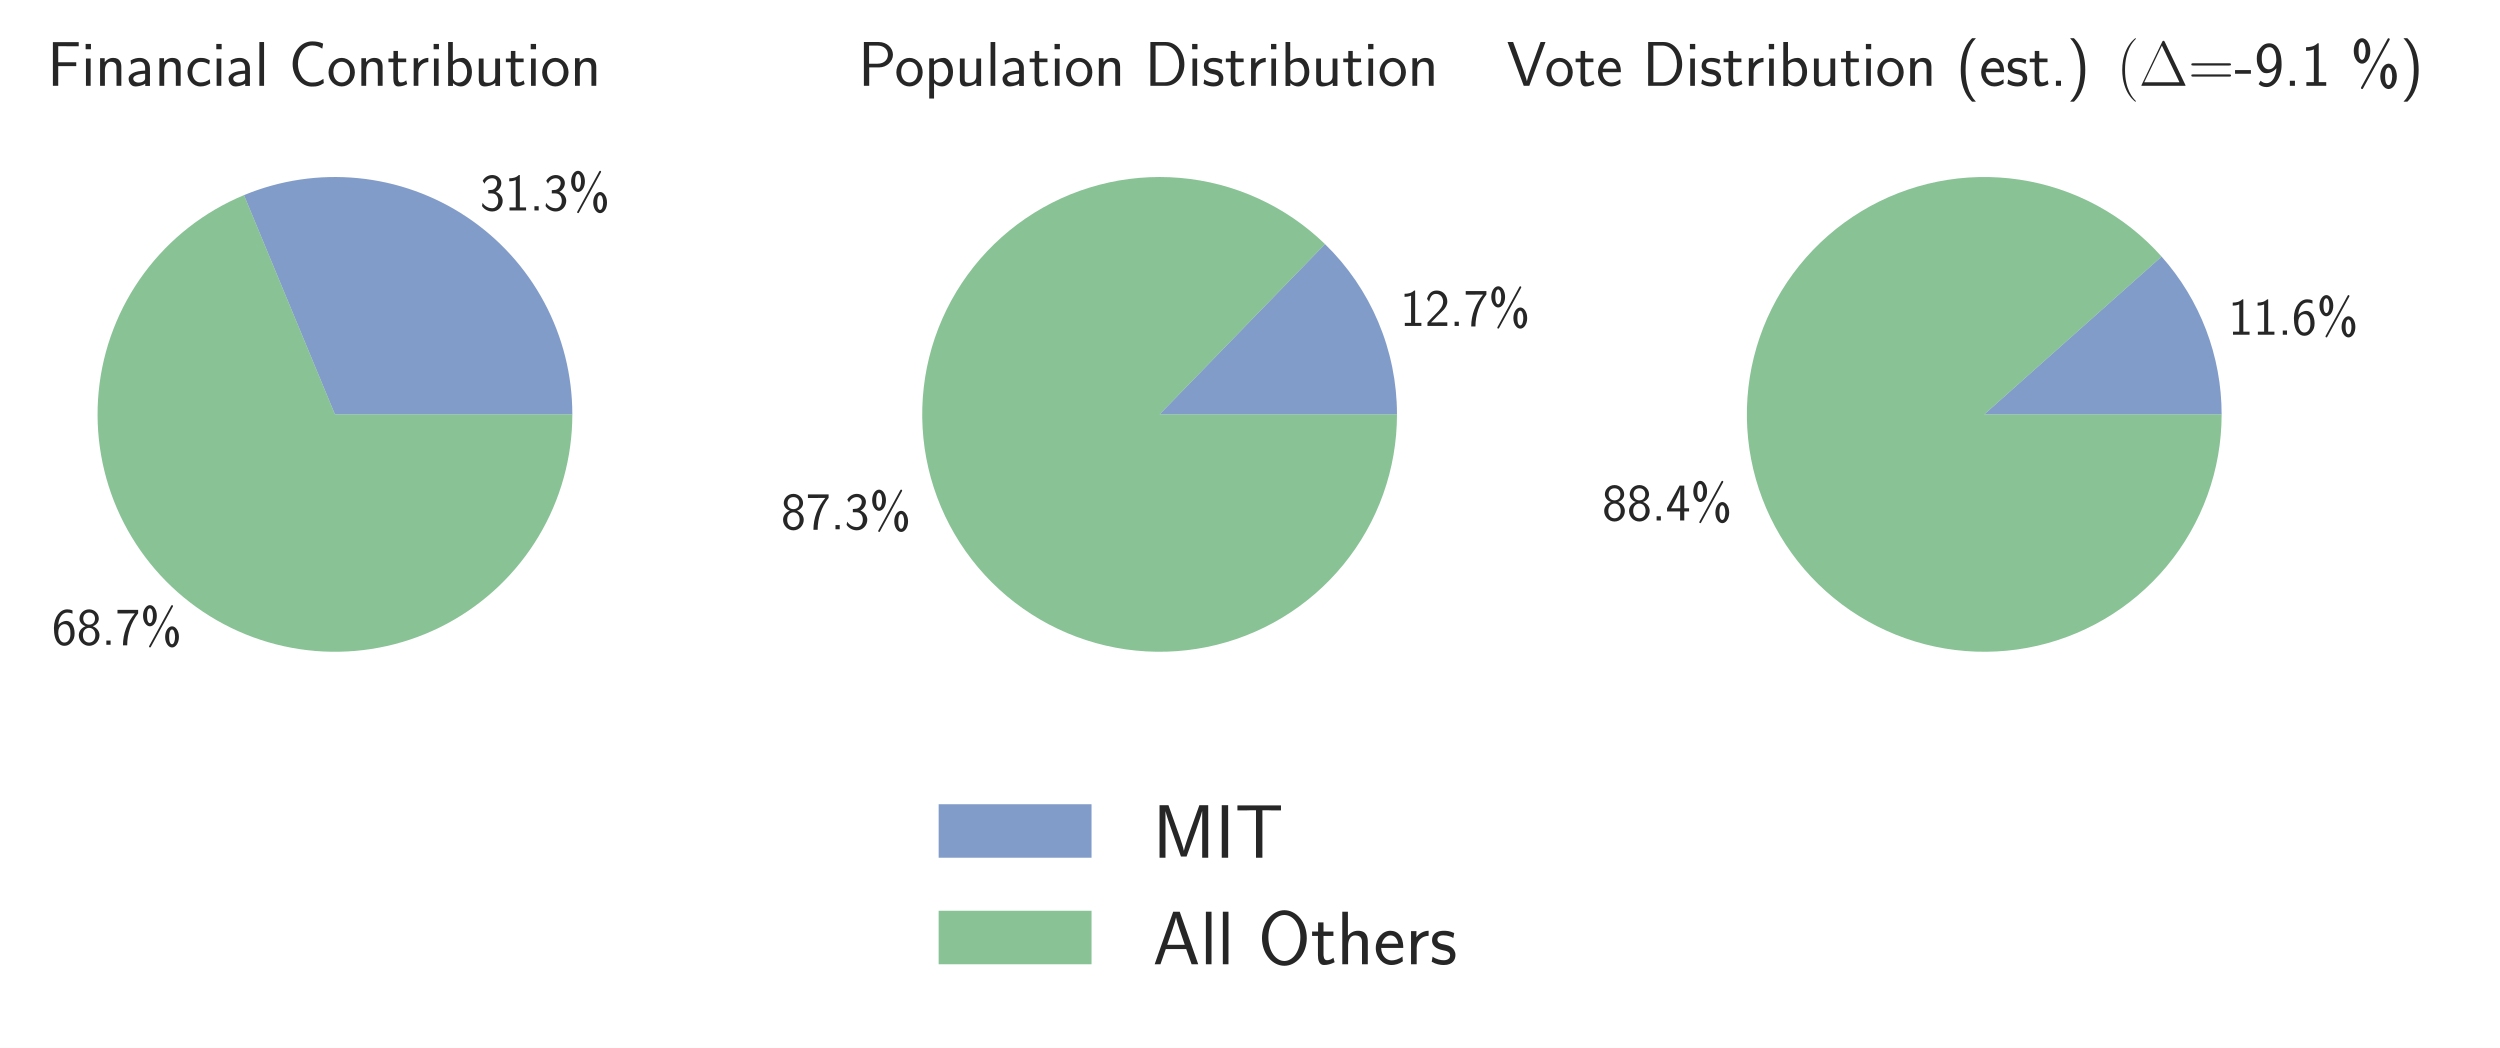
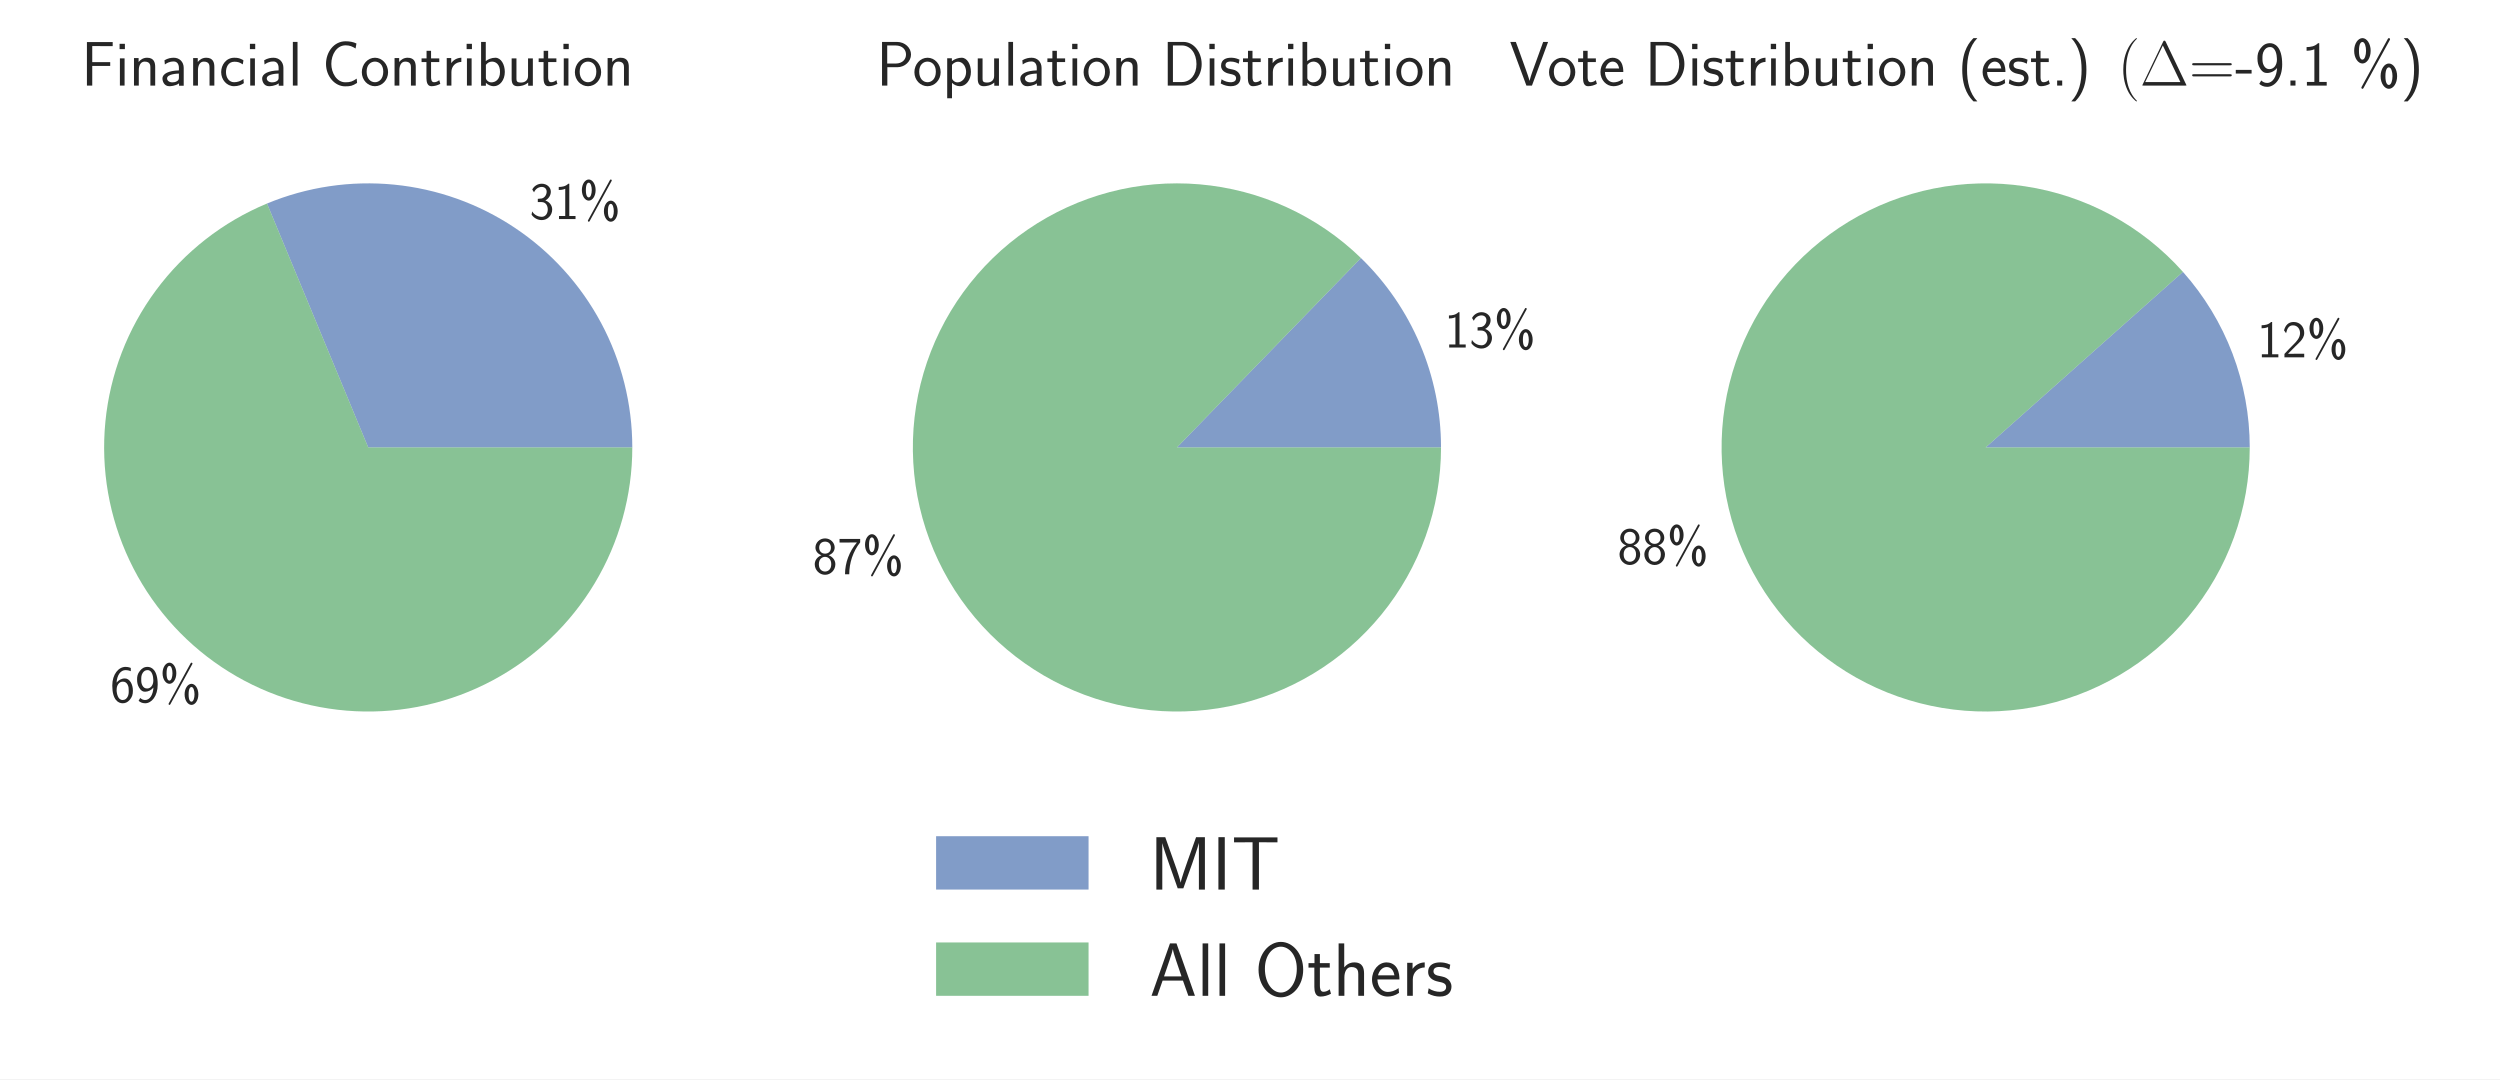
- <svg xmlns="http://www.w3.org/2000/svg" xmlns:xlink="http://www.w3.org/1999/xlink" height="197.406pt" version="1.1" viewBox="0 0 470.971 197.406" width="470.971pt">
+ <svg xmlns="http://www.w3.org/2000/svg" xmlns:xlink="http://www.w3.org/1999/xlink" height="203.863pt" version="1.1" viewBox="0 0 472.262 203.863" width="472.262pt">
  <defs>
    <style type="text/css">*{stroke-linecap:butt;stroke-linejoin:round;}</style>
  </defs>
  <g id="figure_1">
    <g id="patch_1">
-       <path d="M 0 197.406  L 470.971 197.406  L 470.971 0  L 0 0  z " style="fill:#ffffff;" />
+       <path d="M 0 203.863  L 472.262 203.863  L 472.262 0  L 0 0  z " style="fill:#ffffff;" />
    </g>
    <g id="axes_1">
      <g id="matplotlib.axis_1" />
      <g id="matplotlib.axis_2" />
      <g id="patch_2">
-         <path d="M 107.821 78.067  C 107.821 70.71 106.006 63.466 102.537 56.979  C 99.068 50.492 94.051 44.96 87.933 40.875  C 81.815 36.79 74.783 34.277 67.462 33.56  C 60.14 32.842 52.754 33.942 45.959 36.762  L 63.1 78.067  L 107.821 78.067  z " style="fill:#4c72b0;opacity:0.7;" />
+         <path d="M 119.444 84.524  C 119.444 76.318 117.419 68.237 113.55 61.001  C 109.68 53.764 104.084 47.593 97.259 43.036  C 90.435 38.479 82.59 35.676 74.423 34.876  C 66.256 34.075 58.016 35.303 50.436 38.448  L 69.558 84.524  L 119.444 84.524  z " style="fill:#4c72b0;opacity:0.7;" />
      </g>
      <g id="patch_3">
-         <path d="M 45.959 36.762  C 38.481 39.865 31.984 44.942 27.165 51.448  C 22.346 57.954 19.383 65.648 18.593 73.706  C 17.804 81.764 19.217 89.886 22.682 97.204  C 26.146 104.522 31.534 110.763 38.268 115.259  C 45.001 119.755 52.831 122.339 60.917 122.734  C 69.004 123.129 77.048 121.321 84.188 117.503  C 91.328 113.685 97.299 107.999 101.46 101.055  C 105.622 94.11 107.821 86.163 107.821 78.067  L 63.1 78.067  L 45.959 36.762  z " style="fill:#55a868;opacity:0.7;" />
+         <path d="M 50.436 38.448  C 42.095 41.91 34.847 47.573 29.471 54.83  C 24.096 62.088 20.79 70.671 19.909 79.659  C 19.029 88.648 20.605 97.709 24.47 105.872  C 28.335 114.035 34.345 120.997 41.856 126.012  C 49.367 131.027 58.102 133.91 67.122 134.351  C 76.143 134.792 85.117 132.775 93.081 128.516  C 101.046 124.257 107.706 117.914 112.349 110.167  C 116.991 102.42 119.444 93.556 119.444 84.524  L 69.558 84.524  L 50.436 38.448  z " style="fill:#55a868;opacity:0.7;" />
      </g>
      <g id="text_1">
-         <g style="fill:#262626;" transform="translate(90.41669 39.64641)scale(0.1 -0.1)">
+         <g style="fill:#262626;" transform="translate(100.0294 41.37789)scale(0.1 -0.1)">
          <defs>
            <path d="M 1005 2060  L 1440 2060  C 2042 2060 2214 1532 2214 1164  C 2214 662 1933 268 1472 268  C 1114 268 608 449 320 926  C 275 700 275 687 250 533  C 550 89 1037 -128 1485 -128  C 2214 -128 2752 481 2752 1158  C 2752 1667 2400 2092 1920 2252  C 2304 2463 2586 2860 2586 3321  C 2586 3859 2093 4288 1491 4288  C 941 4288 512 3948 333 3583  C 378 3519 493 3334 550 3238  C 691 3615 1056 3897 1485 3897  C 1843 3897 2080 3660 2080 3321  C 2080 2969 1856 2585 1478 2496  C 1453 2496 1056 2457 1005 2451  L 1005 2060  z " id="CMSS17-33" transform="scale(0.015625)" />
            <path d="M 1818 4288  L 1696 4288  C 1350 3949 947 3902 538 3891  L 538 3520  C 723 3526 1024 3539 1325 3673  L 1325 371  L 570 371  L 570 0  L 2573 0  L 2573 371  L 1818 371  L 1818 4288  z " id="CMSS17-31" transform="scale(0.015625)" />
-             <path d="M 1088 512  L 576 512  L 576 0  L 1088 0  L 1088 512  z " id="CMSS17-2e" transform="scale(0.015625)" />
            <path d="M 3923 4582  C 3962 4646 3962 4678 3962 4684  C 3962 4755 3904 4800 3853 4800  C 3782 4800 3750 4748 3718 4684  L 1101 -109  C 1088 -135 1062 -173 1062 -212  C 1062 -282 1120 -327 1178 -327  C 1235 -327 1248 -301 1299 -212  L 3923 4582  z M 4678 953  C 4678 1690 4282 2233 3846 2233  C 3418 2233 3008 1703 3008 953  C 3008 203 3418 -327 3846 -327  C 4288 -327 4678 216 4678 953  z M 3846 64  C 3712 64 3494 184 3494 953  C 3494 1716 3712 1843 3846 1843  C 4083 1843 4211 1379 4211 953  C 4211 527 4083 64 3846 64  z M 2003 3516  C 2003 4256 1606 4800 1171 4800  C 742 4800 333 4269 333 3516  C 333 2764 742 2233 1171 2233  C 1613 2233 2003 2777 2003 3516  z M 1171 2624  C 1037 2624 819 2745 819 3516  C 819 4282 1037 4409 1171 4409  C 1408 4409 1536 3944 1536 3516  C 1536 3089 1408 2624 1171 2624  z " id="CMSS17-25" transform="scale(0.015625)" />
          </defs>
          <use transform="scale(0.996264)" xlink:href="#CMSS17-33" />
          <use transform="translate(46.84362 0)scale(0.996264)" xlink:href="#CMSS17-31" />
-           <use transform="translate(93.68725 0)scale(0.996264)" xlink:href="#CMSS17-2e" />
-           <use transform="translate(119.7115 0)scale(0.996264)" xlink:href="#CMSS17-33" />
-           <use transform="translate(166.5551 0)scale(0.996264)" xlink:href="#CMSS17-25" />
+           <use transform="translate(93.68725 0)scale(0.996264)" xlink:href="#CMSS17-25" />
        </g>
      </g>
      <g id="text_2">
-         <g style="fill:#262626;" transform="translate(9.770607 121.4686)scale(0.1 -0.1)">
+         <g style="fill:#262626;" transform="translate(20.82123 132.6517)scale(0.1 -0.1)">
          <defs>
            <path d="M 2496 4159  C 2227 4268 2035 4288 1856 4288  C 1024 4288 250 3408 250 2023  C 250 268 986 -128 1510 -128  C 1798 -128 2086 -39 2362 281  C 2643 619 2752 900 2752 1392  C 2752 2183 2362 2886 1779 2886  C 1357 2886 992 2662 768 2381  C 832 3290 1254 3897 1862 3897  C 2029 3897 2246 3871 2496 3760  L 2496 4159  z M 774 1372  C 774 1423 774 1455 781 1551  C 781 2049 1069 2496 1536 2496  C 1837 2496 1990 2336 2106 2138  C 2240 1889 2246 1653 2246 1392  C 2246 1143 2246 894 2099 638  C 1978 441 1818 268 1510 268  C 902 268 800 1117 774 1372  z " id="CMSS17-36" transform="scale(0.015625)" />
-             <path d="M 1933 2246  C 2419 2406 2669 2793 2669 3174  C 2669 3774 2157 4288 1504 4288  C 826 4288 333 3755 333 3174  C 333 2799 576 2412 1069 2246  C 442 2003 250 1516 250 1152  C 250 448 819 -128 1498 -128  C 2202 -128 2752 460 2752 1152  C 2752 1574 2502 2022 1933 2246  z M 1504 2438  C 1075 2438 787 2728 787 3167  C 787 3613 1075 3897 1504 3897  C 1901 3897 2214 3639 2214 3167  C 2214 2703 1907 2438 1504 2438  z M 1504 268  C 1139 268 749 518 749 1158  C 749 1817 1184 2048 1498 2048  C 1843 2048 2253 1804 2253 1158  C 2253 492 1830 268 1504 268  z " id="CMSS17-38" transform="scale(0.015625)" />
-             <path d="M 1389 3788  C 1466 3788 1542 3795 1619 3795  L 2355 3795  C 1440 2715 915 1350 915 -64  L 1427 -64  C 1427 1305 1875 2695 2752 3807  L 2752 4224  L 250 4224  L 250 3788  L 1389 3788  z " id="CMSS17-37" transform="scale(0.015625)" />
+             <path d="M 435 172  C 614 19 845 -128 1235 -128  C 2010 -128 2752 738 2752 2136  C 2752 3987 1952 4288 1523 4288  C 1094 4288 819 4095 582 3789  C 301 3438 250 3125 250 2761  C 250 2327 326 2059 506 1753  C 749 1356 973 1273 1222 1273  C 1600 1273 1978 1459 2234 1778  C 2189 908 1798 268 1235 268  C 1005 268 819 340 634 516  L 435 172  z M 2214 2774  C 2221 2729 2221 2646 2221 2621  C 2221 2085 1914 1664 1466 1664  C 1171 1664 1018 1817 902 2015  C 762 2263 755 2506 755 2761  C 755 3010 755 3284 934 3559  C 1069 3757 1235 3897 1523 3897  C 2112 3897 2208 3036 2214 2774  z " id="CMSS17-39" transform="scale(0.015625)" />
          </defs>
          <use transform="scale(0.996264)" xlink:href="#CMSS17-36" />
-           <use transform="translate(46.84362 0)scale(0.996264)" xlink:href="#CMSS17-38" />
-           <use transform="translate(93.68725 0)scale(0.996264)" xlink:href="#CMSS17-2e" />
-           <use transform="translate(119.7115 0)scale(0.996264)" xlink:href="#CMSS17-37" />
-           <use transform="translate(166.5551 0)scale(0.996264)" xlink:href="#CMSS17-25" />
+           <use transform="translate(46.84362 0)scale(0.996264)" xlink:href="#CMSS17-39" />
+           <use transform="translate(93.68725 0)scale(0.996264)" xlink:href="#CMSS17-25" />
        </g>
      </g>
      <g id="text_3">
-         <g style="fill:#262626;" transform="translate(8.912011 16.16638)scale(0.12 -0.12)">
+         <g style="fill:#262626;" transform="translate(15.3693 16.16638)scale(0.12 -0.12)">
          <defs>
            <path d="M 2918 1984  L 2918 2374  L 1101 2374  L 1101 3993  L 1882 3993  C 1958 3993 2035 3987 2112 3987  L 3168 3987  L 3168 4403  L 563 4403  L 563 0  L 1101 0  L 1101 1984  L 2918 1984  z " id="CMSS17-46" transform="scale(0.015625)" />
            <path d="M 979 4224  L 442 4224  L 442 3686  L 979 3686  L 979 4224  z M 947 2752  L 474 2752  L 474 0  L 947 0  L 947 2752  z " id="CMSS17-69" transform="scale(0.015625)" />
            <path d="M 2618 1878  C 2618 2283 2522 2816 1798 2816  C 1389 2816 1120 2604 941 2386  L 941 2783  L 474 2783  L 474 0  L 960 0  L 960 1556  C 960 1962 1114 2425 1549 2425  C 2112 2425 2131 2045 2131 1826  L 2131 0  L 2618 0  L 2618 1878  z " id="CMSS17-6e" transform="scale(0.015625)" />
            <path d="M 2406 1789  C 2406 2399 1978 2816 1402 2816  C 1120 2816 813 2764 461 2559  L 499 2133  C 659 2250 934 2438 1395 2438  C 1722 2438 1920 2185 1920 1782  L 1920 1536  C 896 1504 256 1209 256 711  C 256 452 416 -64 947 -64  C 1043 -64 1562 -52 1933 224  L 1933 -13  L 2406 -13  L 2406 1789  z M 1920 824  C 1920 711 1920 559 1728 446  C 1562 339 1350 326 1261 326  C 941 326 723 503 723 723  C 723 1165 1722 1209 1920 1216  L 1920 824  z " id="CMSS17-61" transform="scale(0.015625)" />
            <path d="M 2464 2540  C 2464 2585 2170 2713 2093 2739  C 1882 2816 1613 2816 1542 2816  C 710 2816 211 2092 211 1363  C 211 595 768 -64 1517 -64  C 1946 -64 2253 76 2502 243  L 2464 665  C 2189 454 1869 339 1523 339  C 1024 339 698 774 698 1369  C 698 1830 909 2412 1549 2412  C 1901 2412 2099 2342 2394 2143  L 2464 2540  z " id="CMSS17-63" transform="scale(0.015625)" />
            <path d="M 947 4416  L 474 4416  L 474 0  L 947 0  L 947 4416  z " id="CMSS17-6c" transform="scale(0.015625)" />
            <path d="M 3501 705  C 3072 416 2874 332 2355 332  C 1459 332 934 1304 934 2191  C 934 3137 1472 4070 2381 4070  C 2790 4070 3059 3954 3386 3748  L 3475 4255  C 3168 4409 2778 4480 2387 4480  C 1158 4480 397 3343 397 2191  C 397 924 1299 -77 2323 -77  C 2874 -77 3066 -32 3539 268  L 3501 705  z " id="CMSS17-43" transform="scale(0.015625)" />
            <path d="M 2829 1356  C 2829 2175 2221 2816 1504 2816  C 768 2816 173 2156 173 1356  C 173 544 787 -64 1498 -64  C 2227 -64 2829 563 2829 1356  z M 1504 339  C 1050 339 659 710 659 1407  C 659 2150 1114 2425 1498 2425  C 1914 2425 2342 2124 2342 1407  C 2342 684 1926 339 1504 339  z " id="CMSS17-6f" transform="scale(0.015625)" />
            <path d="M 1069 2380  L 1901 2380  L 1901 2752  L 1069 2752  L 1069 3520  L 614 3520  L 614 2752  L 109 2752  L 109 2380  L 602 2380  L 602 751  C 602 384 685 -64 1107 -64  C 1427 -64 1722 25 2003 172  L 1901 551  C 1747 416 1562 339 1363 339  C 1082 339 1069 699 1069 860  L 1069 2380  z " id="CMSS17-74" transform="scale(0.015625)" />
            <path d="M 954 1369  C 954 1974 1395 2379 1958 2392  L 1958 2816  C 1549 2809 1165 2604 934 2270  L 934 2783  L 480 2783  L 480 0  L 954 0  L 954 1369  z " id="CMSS17-72" transform="scale(0.015625)" />
            <path d="M 954 4416  L 480 4416  L 480 -13  L 966 -13  L 966 275  C 1210 38 1504 -64 1766 -64  C 2381 -64 2880 559 2880 1382  C 2880 2133 2496 2816 1926 2816  C 1523 2816 1165 2649 954 2476  L 954 4416  z M 966 2095  C 1107 2276 1306 2425 1587 2425  C 1965 2425 2394 2146 2394 1382  C 2394 566 1882 326 1530 326  C 1402 326 1267 358 1139 468  C 966 624 966 721 966 812  L 966 2095  z " id="CMSS17-62" transform="scale(0.015625)" />
            <path d="M 2618 2752  L 2131 2752  L 2131 976  C 2131 500 1786 307 1421 307  C 998 307 960 448 960 712  L 960 2752  L 474 2752  L 474 680  C 474 179 646 -64 1088 -64  C 1306 -64 1798 -13 2144 307  L 2144 -13  L 2618 -13  L 2618 2752  z " id="CMSS17-75" transform="scale(0.015625)" />
          </defs>
          <use transform="scale(0.996264)" xlink:href="#CMSS17-46" />
          <use transform="translate(53.28956 0)scale(0.996264)" xlink:href="#CMSS17-69" />
          <use transform="translate(75.47028 0)scale(0.996264)" xlink:href="#CMSS17-6e" />
          <use transform="translate(123.6752 0)scale(0.996264)" xlink:href="#CMSS17-61" />
          <use transform="translate(168.5971 0)scale(0.996264)" xlink:href="#CMSS17-6e" />
          <use transform="translate(216.8021 0)scale(0.996264)" xlink:href="#CMSS17-63" />
          <use transform="translate(258.4409 0)scale(0.996264)" xlink:href="#CMSS17-69" />
          <use transform="translate(280.6216 0)scale(0.996264)" xlink:href="#CMSS17-61" />
          <use transform="translate(325.5436 0)scale(0.996264)" xlink:href="#CMSS17-6c" />
          <use transform="translate(378.9534 0)scale(0.996264)" xlink:href="#CMSS17-43" />
          <use transform="translate(438.8092 0)scale(0.996264)" xlink:href="#CMSS17-6f" />
          <use transform="translate(485.6528 0)scale(0.996264)" xlink:href="#CMSS17-6e" />
          <use transform="translate(533.8577 0)scale(0.996264)" xlink:href="#CMSS17-74" />
          <use transform="translate(567.6893 0)scale(0.996264)" xlink:href="#CMSS17-72" />
          <use transform="translate(599.5991 0)scale(0.996264)" xlink:href="#CMSS17-69" />
          <use transform="translate(621.7798 0)scale(0.996264)" xlink:href="#CMSS17-62" />
          <use transform="translate(669.9847 0)scale(0.996264)" xlink:href="#CMSS17-75" />
          <use transform="translate(718.1897 0)scale(0.996264)" xlink:href="#CMSS17-74" />
          <use transform="translate(752.0212 0)scale(0.996264)" xlink:href="#CMSS17-69" />
          <use transform="translate(774.202 0)scale(0.996264)" xlink:href="#CMSS17-6f" />
          <use transform="translate(821.0456 0)scale(0.996264)" xlink:href="#CMSS17-6e" />
        </g>
      </g>
    </g>
    <g id="axes_2">
      <g id="matplotlib.axis_3" />
      <g id="matplotlib.axis_4" />
      <g id="patch_4">
-         <path d="M 263.176 78.067  C 263.176 72.085 261.975 66.164 259.646 60.654  C 257.317 55.144 253.906 50.158 249.616 45.99  L 218.455 78.067  L 263.176 78.067  z " style="fill:#4c72b0;opacity:0.7;" />
+         <path d="M 272.216 84.524  C 272.216 77.851 270.877 71.246 268.279 65.1  C 265.681 58.954 261.876 53.391 257.089 48.742  L 222.33 84.524  L 272.216 84.524  z " style="fill:#4c72b0;opacity:0.7;" />
      </g>
      <g id="patch_5">
-         <path d="M 249.616 45.99  C 245.942 42.421 241.683 39.51 237.024 37.384  C 232.366 35.258 227.376 33.947 222.274 33.51  C 217.171 33.073 212.031 33.515 207.079 34.818  C 202.126 36.12 197.434 38.264 193.207 41.156  C 188.98 44.047 185.281 47.643 182.272 51.786  C 179.262 55.93 176.987 60.56 175.545 65.474  C 174.103 70.387 173.515 75.513 173.808 80.625  C 174.101 85.738 175.27 90.763 177.264 95.48  C 179.258 100.197 182.048 104.536 185.511 108.309  C 188.974 112.081 193.059 115.231 197.589 117.621  C 202.118 120.01 207.025 121.604 212.094 122.332  C 217.163 123.061 222.32 122.913 227.339 121.896  C 232.358 120.879 237.165 119.007 241.55 116.362  C 245.936 113.717 249.834 110.339 253.076 106.374  C 256.318 102.41 258.854 97.918 260.575 93.095  C 262.296 88.271 263.176 83.188 263.176 78.067  L 218.455 78.067  L 249.616 45.99  z " style="fill:#55a868;opacity:0.7;" />
+         <path d="M 257.089 48.742  C 252.992 44.761 248.241 41.514 243.044 39.142  C 237.847 36.77 232.281 35.308 226.589 34.82  C 220.897 34.332 215.164 34.826 209.639 36.279  C 204.114 37.732 198.88 40.124 194.165 43.349  C 189.45 46.574 185.324 50.586 181.966 55.208  C 178.609 59.83 176.071 64.995 174.462 70.476  C 172.854 75.958 172.198 81.675 172.525 87.378  C 172.852 93.081 174.156 98.687 176.38 103.948  C 178.605 109.21 181.716 114.051 185.58 118.259  C 189.443 122.468 194 125.982 199.053 128.647  C 204.106 131.313 209.579 133.09 215.233 133.903  C 220.888 134.716 226.64 134.551 232.239 133.416  C 237.838 132.281 243.201 130.193 248.092 127.243  C 252.984 124.293 257.333 120.524 260.949 116.102  C 264.565 111.679 267.395 106.668 269.315 101.288  C 271.235 95.907 272.216 90.237 272.216 84.524  L 222.33 84.524  L 257.089 48.742  z " style="fill:#55a868;opacity:0.7;" />
      </g>
      <g id="text_4">
-         <g style="fill:#262626;" transform="translate(263.7654 61.40343)scale(0.1 -0.1)">
-           <defs>
-             <path d="M 1651 1353  C 1830 1538 2099 1761 2285 1984  C 2464 2201 2701 2507 2701 2953  C 2701 3655 2227 4288 1421 4288  C 787 4288 422 3891 250 3272  L 499 2928  C 640 3508 838 3878 1338 3878  C 1888 3878 2195 3431 2195 2940  C 2195 2354 1747 1901 1408 1563  C 1030 1187 659 805 301 409  L 301 0  L 2701 0  L 2701 435  L 1613 435  C 1536 435 1459 428 1382 428  L 742 428  L 742 435  L 1651 1353  z " id="CMSS17-32" transform="scale(0.015625)" />
-           </defs>
+         <g style="fill:#262626;" transform="translate(272.8738 65.64815)scale(0.1 -0.1)">
          <use transform="scale(0.996264)" xlink:href="#CMSS17-31" />
-           <use transform="translate(46.84362 0)scale(0.996264)" xlink:href="#CMSS17-32" />
-           <use transform="translate(93.68725 0)scale(0.996264)" xlink:href="#CMSS17-2e" />
-           <use transform="translate(119.7115 0)scale(0.996264)" xlink:href="#CMSS17-37" />
-           <use transform="translate(166.5551 0)scale(0.996264)" xlink:href="#CMSS17-25" />
+           <use transform="translate(46.84362 0)scale(0.996264)" xlink:href="#CMSS17-33" />
+           <use transform="translate(93.68725 0)scale(0.996264)" xlink:href="#CMSS17-25" />
        </g>
      </g>
      <g id="text_5">
-         <g style="fill:#262626;" transform="translate(147.1314 99.71158)scale(0.1 -0.1)">
+         <g style="fill:#262626;" transform="translate(153.5205 108.3814)scale(0.1 -0.1)">
+           <defs>
+             <path d="M 1933 2246  C 2419 2406 2669 2793 2669 3174  C 2669 3774 2157 4288 1504 4288  C 826 4288 333 3755 333 3174  C 333 2799 576 2412 1069 2246  C 442 2003 250 1516 250 1152  C 250 448 819 -128 1498 -128  C 2202 -128 2752 460 2752 1152  C 2752 1574 2502 2022 1933 2246  z M 1504 2438  C 1075 2438 787 2728 787 3167  C 787 3613 1075 3897 1504 3897  C 1901 3897 2214 3639 2214 3167  C 2214 2703 1907 2438 1504 2438  z M 1504 268  C 1139 268 749 518 749 1158  C 749 1817 1184 2048 1498 2048  C 1843 2048 2253 1804 2253 1158  C 2253 492 1830 268 1504 268  z " id="CMSS17-38" transform="scale(0.015625)" />
+             <path d="M 1389 3788  C 1466 3788 1542 3795 1619 3795  L 2355 3795  C 1440 2715 915 1350 915 -64  L 1427 -64  C 1427 1305 1875 2695 2752 3807  L 2752 4224  L 250 4224  L 250 3788  L 1389 3788  z " id="CMSS17-37" transform="scale(0.015625)" />
+           </defs>
          <use transform="scale(0.996264)" xlink:href="#CMSS17-38" />
          <use transform="translate(46.84362 0)scale(0.996264)" xlink:href="#CMSS17-37" />
-           <use transform="translate(93.68725 0)scale(0.996264)" xlink:href="#CMSS17-2e" />
-           <use transform="translate(119.7115 0)scale(0.996264)" xlink:href="#CMSS17-33" />
-           <use transform="translate(166.5551 0)scale(0.996264)" xlink:href="#CMSS17-25" />
+           <use transform="translate(93.68725 0)scale(0.996264)" xlink:href="#CMSS17-25" />
        </g>
      </g>
      <g id="text_6">
-         <g style="fill:#262626;" transform="translate(161.6807 16.16638)scale(0.12 -0.12)">
+         <g style="fill:#262626;" transform="translate(165.555 16.16638)scale(0.12 -0.12)">
          <defs>
            <path d="M 2106 1856  C 2874 1856 3501 2447 3501 3139  C 3501 3818 2899 4416 2067 4416  L 570 4416  L 570 0  L 1107 0  L 1107 1856  L 2106 1856  z M 1926 4057  C 2669 4057 2995 3598 2995 3139  C 2995 2711 2694 2227 1926 2227  L 1094 2227  L 1094 4057  L 1926 4057  z " id="CMSS17-50" transform="scale(0.015625)" />
            <path d="M 966 275  C 1178 70 1466 -64 1773 -64  C 2368 -64 2880 553 2880 1382  C 2880 2147 2496 2816 1946 2816  C 1626 2816 1242 2700 954 2470  L 954 2764  L 480 2764  L 480 -1280  L 966 -1280  L 966 275  z M 966 2088  C 1018 2166 1235 2412 1587 2412  C 2035 2412 2394 1946 2394 1382  C 2394 741 1958 326 1530 326  C 1402 326 1267 358 1139 468  C 966 624 966 721 966 812  L 966 2088  z " id="CMSS17-70" transform="scale(0.015625)" />
            <path d="M 570 4416  L 570 0  L 2144 0  C 3194 0 4000 981 4000 2169  C 4000 3396 3194 4416 2144 4416  L 570 4416  z M 1094 358  L 1094 4057  L 2003 4057  C 2861 4057 3475 3275 3475 2169  C 3475 1108 2867 358 2003 358  L 1094 358  z " id="CMSS17-44" transform="scale(0.015625)" />
            <path d="M 2061 2623  C 1683 2803 1389 2816 1197 2816  C 742 2816 198 2655 198 2009  C 198 1363 902 1222 1094 1183  C 1389 1126 1715 1062 1715 742  C 1715 339 1254 339 1171 339  C 915 339 563 409 243 639  L 166 211  C 531 0 883 -64 1178 -64  C 1965 -64 2163 416 2163 780  C 2163 1094 1984 1305 1862 1401  C 1651 1567 1574 1587 1050 1695  C 960 1708 646 1779 646 2067  C 646 2431 1050 2431 1139 2431  C 1555 2431 1811 2303 1984 2207  L 2061 2623  z " id="CMSS17-73" transform="scale(0.015625)" />
          </defs>
          <use transform="scale(0.996264)" xlink:href="#CMSS17-50" />
          <use transform="translate(57.13313 0)scale(0.996264)" xlink:href="#CMSS17-6f" />
          <use transform="translate(103.9768 0)scale(0.996264)" xlink:href="#CMSS17-70" />
          <use transform="translate(152.1817 0)scale(0.996264)" xlink:href="#CMSS17-75" />
          <use transform="translate(200.3866 0)scale(0.996264)" xlink:href="#CMSS17-6c" />
          <use transform="translate(222.5674 0)scale(0.996264)" xlink:href="#CMSS17-61" />
          <use transform="translate(267.4893 0)scale(0.996264)" xlink:href="#CMSS17-74" />
          <use transform="translate(301.3209 0)scale(0.996264)" xlink:href="#CMSS17-69" />
          <use transform="translate(323.5016 0)scale(0.996264)" xlink:href="#CMSS17-6f" />
          <use transform="translate(370.3452 0)scale(0.996264)" xlink:href="#CMSS17-6e" />
          <use transform="translate(449.7793 0)scale(0.996264)" xlink:href="#CMSS17-44" />
          <use transform="translate(517.3221 0)scale(0.996264)" xlink:href="#CMSS17-69" />
          <use transform="translate(539.5028 0)scale(0.996264)" xlink:href="#CMSS17-73" />
          <use transform="translate(575.4164 0)scale(0.996264)" xlink:href="#CMSS17-74" />
          <use transform="translate(609.2479 0)scale(0.996264)" xlink:href="#CMSS17-72" />
          <use transform="translate(641.1577 0)scale(0.996264)" xlink:href="#CMSS17-69" />
          <use transform="translate(663.3384 0)scale(0.996264)" xlink:href="#CMSS17-62" />
          <use transform="translate(711.5434 0)scale(0.996264)" xlink:href="#CMSS17-75" />
          <use transform="translate(759.7483 0)scale(0.996264)" xlink:href="#CMSS17-74" />
          <use transform="translate(793.5799 0)scale(0.996264)" xlink:href="#CMSS17-69" />
          <use transform="translate(815.7606 0)scale(0.996264)" xlink:href="#CMSS17-6f" />
          <use transform="translate(862.6042 0)scale(0.996264)" xlink:href="#CMSS17-6e" />
        </g>
      </g>
    </g>
    <g id="axes_3">
      <g id="patch_6">
-         <path d="M 418.53 78.067  C 418.53 72.631 417.539 67.241 415.606 62.161  C 413.673 57.081 410.83 52.396 407.216 48.336  L 373.81 78.067  L 418.53 78.067  z " style="fill:#4c72b0;opacity:0.7;" />
+         <path d="M 424.988 84.524  C 424.988 78.461 423.882 72.448 421.726 66.781  C 419.569 61.114 416.397 55.888 412.366 51.358  L 375.101 84.524  L 424.988 84.524  z " style="fill:#4c72b0;opacity:0.7;" />
      </g>
      <g id="patch_7">
-         <path d="M 407.216 48.336  C 403.766 44.459 399.668 41.213 395.104 38.742  C 390.541 36.271 385.582 34.613 380.451 33.842  C 375.319 33.072 370.092 33.2 365.004 34.222  C 359.917 35.244 355.045 37.143 350.609 39.836  C 346.173 42.528 342.239 45.972 338.983 50.013  C 335.728 54.054 333.201 58.631 331.515 63.539  C 329.829 68.447 329.011 73.611 329.096 78.8  C 329.181 83.988 330.168 89.123 332.014 93.973  C 333.859 98.822 336.535 103.314 339.921 107.247  C 343.307 111.179 347.352 114.492 351.874 117.038  C 356.396 119.583 361.327 121.322 366.446 122.177  C 371.564 123.031 376.792 122.988 381.896 122.05  C 387 121.112 391.902 119.292 396.381 116.673  C 400.861 114.054 404.851 110.675 408.172 106.688  C 411.493 102.7 414.095 98.165 415.861 93.286  C 417.627 88.406 418.53 83.256 418.53 78.067  L 373.81 78.067  L 407.216 48.336  z " style="fill:#55a868;opacity:0.7;" />
+         <path d="M 412.366 51.358  C 408.518 47.034 403.946 43.413 398.856 40.656  C 393.765 37.9 388.234 36.051 382.509 35.191  C 376.785 34.331 370.954 34.475 365.279 35.615  C 359.603 36.754 354.169 38.873 349.22 41.877  C 344.272 44.88 339.883 48.722 336.252 53.23  C 332.621 57.738 329.801 62.844 327.921 68.318  C 326.04 73.793 325.127 79.554 325.222 85.341  C 325.317 91.129 326.418 96.857 328.477 102.267  C 330.536 107.677 333.521 112.688 337.298 117.075  C 341.075 121.461 345.587 125.157 350.632 127.997  C 355.676 130.836 361.177 132.776 366.886 133.729  C 372.596 134.683 378.428 134.635 384.122 133.588  C 389.815 132.541 395.283 130.512 400.28 127.59  C 405.277 124.668 409.728 120.899 413.433 116.451  C 417.138 112.003 420.04 106.944 422.01 101.501  C 423.98 96.058 424.988 90.313 424.988 84.524  L 375.101 84.524  L 412.366 51.358  z " style="fill:#55a868;opacity:0.7;" />
      </g>
      <g id="text_7">
-         <g style="fill:#262626;" transform="translate(419.7858 63.06126)scale(0.1 -0.1)">
+         <g style="fill:#262626;" transform="translate(426.3881 67.49748)scale(0.1 -0.1)">
+           <defs>
+             <path d="M 1651 1353  C 1830 1538 2099 1761 2285 1984  C 2464 2201 2701 2507 2701 2953  C 2701 3655 2227 4288 1421 4288  C 787 4288 422 3891 250 3272  L 499 2928  C 640 3508 838 3878 1338 3878  C 1888 3878 2195 3431 2195 2940  C 2195 2354 1747 1901 1408 1563  C 1030 1187 659 805 301 409  L 301 0  L 2701 0  L 2701 435  L 1613 435  C 1536 435 1459 428 1382 428  L 742 428  L 742 435  L 1651 1353  z " id="CMSS17-32" transform="scale(0.015625)" />
+           </defs>
          <use transform="scale(0.996264)" xlink:href="#CMSS17-31" />
-           <use transform="translate(46.84362 0)scale(0.996264)" xlink:href="#CMSS17-31" />
-           <use transform="translate(93.68725 0)scale(0.996264)" xlink:href="#CMSS17-2e" />
-           <use transform="translate(119.7115 0)scale(0.996264)" xlink:href="#CMSS17-36" />
-           <use transform="translate(166.5551 0)scale(0.996264)" xlink:href="#CMSS17-25" />
+           <use transform="translate(46.84362 0)scale(0.996264)" xlink:href="#CMSS17-32" />
+           <use transform="translate(93.68725 0)scale(0.996264)" xlink:href="#CMSS17-25" />
        </g>
      </g>
      <g id="text_8">
-         <g style="fill:#262626;" transform="translate(301.8205 98.05375)scale(0.1 -0.1)">
-           <defs>
-             <path d="M 2253 1088  L 2835 1088  L 2835 1478  L 2253 1478  L 2253 4224  L 1690 4224  L 166 1478  L 166 1088  L 1747 1088  L 1747 0  L 2253 0  L 2253 1088  z M 659 1478  C 1030 2139 1766 3474 1766 3927  L 1766 1478  L 659 1478  z " id="CMSS17-34" transform="scale(0.015625)" />
-           </defs>
+         <g style="fill:#262626;" transform="translate(305.5499 106.5321)scale(0.1 -0.1)">
          <use transform="scale(0.996264)" xlink:href="#CMSS17-38" />
          <use transform="translate(46.84362 0)scale(0.996264)" xlink:href="#CMSS17-38" />
-           <use transform="translate(93.68725 0)scale(0.996264)" xlink:href="#CMSS17-2e" />
-           <use transform="translate(119.7115 0)scale(0.996264)" xlink:href="#CMSS17-34" />
-           <use transform="translate(166.5551 0)scale(0.996264)" xlink:href="#CMSS17-25" />
+           <use transform="translate(93.68725 0)scale(0.996264)" xlink:href="#CMSS17-25" />
        </g>
      </g>
      <g id="text_9">
-         <g style="fill:#262626;" transform="translate(283.849 16.16638)scale(0.12 -0.12)">
+         <g style="fill:#262626;" transform="translate(285.1405 16.16638)scale(0.12 -0.12)">
          <defs>
            <path d="M 3910 4416  L 3411 4416  L 2304 1361  C 2272 1272 2074 687 2035 484  L 2029 484  C 1978 725 1773 1291 1664 1603  L 922 3670  L 646 4416  L 83 4416  L 1715 0  L 2278 0  L 3910 4416  z " id="CMSS17-56" transform="scale(0.015625)" />
            <path d="M 2502 1375  C 2502 1587 2490 2001 2285 2347  C 2061 2713 1696 2816 1421 2816  C 755 2816 192 2184 192 1363  C 192 579 774 -64 1510 -64  C 1798 -64 2150 19 2470 249  C 2470 275 2458 414 2451 421  C 2451 433 2432 629 2432 655  C 2125 408 1773 326 1517 326  C 1107 326 666 667 646 1375  L 2502 1375  z M 698 1728  C 781 2086 1062 2425 1421 2425  C 1517 2425 1965 2412 2080 1728  L 698 1728  z " id="CMSS17-65" transform="scale(0.015625)" />
            <path d="M 1613 4800  C 1267 4447 474 3627 474 1603  C 474 -428 1267 -1242 1613 -1600  L 2003 -1600  C 1216 -781 960 366 960 1596  C 960 2820 1203 3973 2003 4800  L 1613 4800  z " id="CMSS17-28" transform="scale(0.015625)" />
+             <path d="M 1088 512  L 576 512  L 576 0  L 1088 0  L 1088 512  z " id="CMSS17-2e" transform="scale(0.015625)" />
            <path d="M 723 -1600  C 1069 -1248 1862 -428 1862 1596  C 1862 3627 1069 4440 723 4800  L 333 4800  C 1120 3979 1376 2833 1376 1603  C 1376 379 1133 -774 333 -1600  L 723 -1600  z " id="CMSS17-29" transform="scale(0.015625)" />
            <path d="M 1958 -1562  C 1958 -1556 1958 -1543 1939 -1524  C 1645 -1223 858 -403 858 1596  C 858 3595 1632 4408 1946 4729  C 1946 4735 1958 4748 1958 4767  C 1958 4787 1939 4800 1914 4800  C 1843 4800 1299 4325 986 3620  C 666 2909 576 2218 576 1603  C 576 1141 621 360 1005 -467  C 1312 -1133 1837 -1600 1914 -1600  C 1946 -1600 1958 -1588 1958 -1562  z " id="CMR17-28" transform="scale(0.015625)" />
            <path d="M 2598 4435  C 2547 4544 2522 4544 2470 4544  C 2394 4544 2387 4531 2342 4441  L 269 108  C 262 96 237 38 237 32  C 237 6 243 0 358 0  L 4576 0  C 4691 0 4698 6 4698 32  C 4698 38 4672 96 4666 108  L 2598 4435  z M 2310 4056  L 4083 358  L 531 358  L 2310 4056  z " id="CMR17-1" transform="scale(0.015625)" />
            <path d="M 4147 2048  C 4243 2048 4339 2048 4339 2156  C 4339 2272 4230 2272 4122 2272  L 550 2272  C 442 2272 333 2272 333 2156  C 333 2048 429 2048 525 2048  L 4147 2048  z M 4122 927  C 4230 927 4339 927 4339 1043  C 4339 1152 4243 1152 4147 1152  L 525 1152  C 429 1152 333 1152 333 1043  C 333 927 442 927 550 927  L 4122 927  z " id="CMSS17-3d" transform="scale(0.015625)" />
            <path d="M 1664 1216  L 1664 1587  L 64 1587  L 64 1216  L 1664 1216  z " id="CMSS17-2d" transform="scale(0.015625)" />
-             <path d="M 435 172  C 614 19 845 -128 1235 -128  C 2010 -128 2752 738 2752 2136  C 2752 3987 1952 4288 1523 4288  C 1094 4288 819 4095 582 3789  C 301 3438 250 3125 250 2761  C 250 2327 326 2059 506 1753  C 749 1356 973 1273 1222 1273  C 1600 1273 1978 1459 2234 1778  C 2189 908 1798 268 1235 268  C 1005 268 819 340 634 516  L 435 172  z M 2214 2774  C 2221 2729 2221 2646 2221 2621  C 2221 2085 1914 1664 1466 1664  C 1171 1664 1018 1817 902 2015  C 762 2263 755 2506 755 2761  C 755 3010 755 3284 934 3559  C 1069 3757 1235 3897 1523 3897  C 2112 3897 2208 3036 2214 2774  z " id="CMSS17-39" transform="scale(0.015625)" />
          </defs>
          <use transform="scale(0.996264)" xlink:href="#CMSS17-56" />
          <use transform="translate(59.6154 0)scale(0.996264)" xlink:href="#CMSS17-6f" />
          <use transform="translate(106.459 0)scale(0.996264)" xlink:href="#CMSS17-74" />
          <use transform="translate(140.2906 0)scale(0.996264)" xlink:href="#CMSS17-65" />
          <use transform="translate(213.1585 0)scale(0.996264)" xlink:href="#CMSS17-44" />
          <use transform="translate(280.7014 0)scale(0.996264)" xlink:href="#CMSS17-69" />
          <use transform="translate(302.8821 0)scale(0.996264)" xlink:href="#CMSS17-73" />
          <use transform="translate(338.7956 0)scale(0.996264)" xlink:href="#CMSS17-74" />
          <use transform="translate(372.6272 0)scale(0.996264)" xlink:href="#CMSS17-72" />
          <use transform="translate(404.537 0)scale(0.996264)" xlink:href="#CMSS17-69" />
          <use transform="translate(426.7177 0)scale(0.996264)" xlink:href="#CMSS17-62" />
          <use transform="translate(474.9226 0)scale(0.996264)" xlink:href="#CMSS17-75" />
          <use transform="translate(523.1276 0)scale(0.996264)" xlink:href="#CMSS17-74" />
          <use transform="translate(556.9591 0)scale(0.996264)" xlink:href="#CMSS17-69" />
          <use transform="translate(579.1399 0)scale(0.996264)" xlink:href="#CMSS17-6f" />
          <use transform="translate(625.9835 0)scale(0.996264)" xlink:href="#CMSS17-6e" />
          <use transform="translate(705.4176 0)scale(0.996264)" xlink:href="#CMSS17-28" />
          <use transform="translate(741.8515 0)scale(0.996264)" xlink:href="#CMSS17-65" />
          <use transform="translate(783.4903 0)scale(0.996264)" xlink:href="#CMSS17-73" />
          <use transform="translate(819.4038 0)scale(0.996264)" xlink:href="#CMSS17-74" />
          <use transform="translate(853.2354 0)scale(0.996264)" xlink:href="#CMSS17-2e" />
          <use transform="translate(879.2596 0)scale(0.996264)" xlink:href="#CMSS17-29" />
          <use transform="translate(957.3323 0)scale(0.996264)" xlink:href="#CMR17-28" />
          <use transform="translate(992.6131 0)scale(0.996264)" xlink:href="#CMR17-1" />
          <use transform="translate(1069.533 0)scale(0.996264)" xlink:href="#CMSS17-3d" />
          <use transform="translate(1142.401 0)scale(0.996264)" xlink:href="#CMSS17-2d" />
          <use transform="translate(1173.63 0)scale(0.996264)" xlink:href="#CMSS17-39" />
          <use transform="translate(1220.473 0)scale(0.996264)" xlink:href="#CMSS17-2e" />
          <use transform="translate(1246.498 0)scale(0.996264)" xlink:href="#CMSS17-31" />
          <use transform="translate(1324.57 0)scale(0.996264)" xlink:href="#CMSS17-25" />
          <use transform="translate(1402.643 0)scale(0.996264)" xlink:href="#CMSS17-29" />
        </g>
      </g>
    </g>
    <g id="legend_1">
      <g id="patch_8">
-         <path d="M 176.833 161.587  L 205.633 161.587  L 205.633 151.507  L 176.833 151.507  z " style="fill:#4c72b0;opacity:0.7;" />
+         <path d="M 176.833 168.044  L 205.633 168.044  L 205.633 157.964  L 176.833 157.964  z " style="fill:#4c72b0;opacity:0.7;" />
      </g>
      <g id="text_10">
-         <g style="fill:#262626;" transform="translate(217.153 161.5868)scale(0.144 -0.144)">
+         <g style="fill:#262626;" transform="translate(217.153 168.0441)scale(0.144 -0.144)">
          <defs>
            <path d="M 3194 2373  L 2886 1476  C 2835 1311 2662 795 2624 592  L 2618 592  C 2598 719 2560 853 2458 1177  C 2400 1368 2336 1565 2272 1743  L 1325 4416  L 576 4416  L 576 0  L 1075 0  L 1075 3899  L 1082 3899  C 1082 3893 1139 3613 1530 2500  L 2374 102  L 2848 102  L 3610 2233  C 3661 2379 3821 2843 3891 3066  C 3955 3257 4115 3728 4154 3912  L 4160 3912  L 4160 0  L 4666 0  L 4666 4416  L 3923 4416  L 3194 2373  z " id="CMSS17-4d" transform="scale(0.015625)" />
            <path d="M 1094 4416  L 557 4416  L 557 0  L 1094 0  L 1094 4416  z " id="CMSS17-49" transform="scale(0.015625)" />
            <path d="M 2317 3987  L 2848 3987  C 2925 3987 3002 3980 3078 3980  L 3878 3980  L 3878 4396  L 218 4396  L 218 3980  L 1018 3980  C 1094 3980 1171 3987 1248 3987  L 1779 3987  L 1779 0  L 2317 0  L 2317 3987  z " id="CMSS17-54" transform="scale(0.015625)" />
          </defs>
          <use transform="scale(0.996264)" xlink:href="#CMSS17-4d" />
          <use transform="translate(81.67603 0)scale(0.996264)" xlink:href="#CMSS17-49" />
          <use transform="translate(107.46 0)scale(0.996264)" xlink:href="#CMSS17-54" />
        </g>
      </g>
      <g id="patch_9">
-         <path d="M 176.833 181.656  L 205.633 181.656  L 205.633 171.576  L 176.833 171.576  z " style="fill:#55a868;opacity:0.7;" />
+         <path d="M 176.833 188.114  L 205.633 188.114  L 205.633 178.034  L 176.833 178.034  z " style="fill:#55a868;opacity:0.7;" />
      </g>
      <g id="text_11">
-         <g style="fill:#262626;" transform="translate(217.153 181.6564)scale(0.144 -0.144)">
+         <g style="fill:#262626;" transform="translate(217.153 188.1137)scale(0.144 -0.144)">
          <defs>
            <path d="M 2272 4416  L 1722 4416  L 166 0  L 653 0  L 1101 1280  L 2816 1280  L 3270 0  L 3827 0  L 2272 4416  z M 2694 1638  L 1222 1638  C 1530 2530 1914 3638 1958 3924  L 1965 3924  C 2010 3663 2138 3281 2246 2956  L 2694 1638  z " id="CMSS17-41" transform="scale(0.015625)" />
            <path d="M 4096 2201  C 4096 3541 3219 4544 2214 4544  C 1210 4544 333 3535 333 2201  C 333 855 1222 -128 2214 -128  C 3206 -128 4096 855 4096 2201  z M 2214 275  C 1510 275 870 1067 870 2285  C 870 3470 1549 4140 2214 4140  C 2880 4140 3558 3470 3558 2285  C 3558 1061 2912 275 2214 275  z " id="CMSS17-4f" transform="scale(0.015625)" />
            <path d="M 2618 1878  C 2618 2283 2522 2816 1798 2816  C 1395 2816 1133 2617 947 2399  L 947 4416  L 474 4416  L 474 0  L 960 0  L 960 1556  C 960 1962 1114 2425 1549 2425  C 2112 2425 2131 2045 2131 1826  L 2131 0  L 2618 0  L 2618 1878  z " id="CMSS17-68" transform="scale(0.015625)" />
          </defs>
          <use transform="scale(0.996264)" xlink:href="#CMSS17-41" />
          <use transform="translate(62.21786 0)scale(0.996264)" xlink:href="#CMSS17-6c" />
          <use transform="translate(84.39858 0)scale(0.996264)" xlink:href="#CMSS17-6c" />
          <use transform="translate(137.8084 0)scale(0.996264)" xlink:href="#CMSS17-4f" />
          <use transform="translate(206.8327 0)scale(0.996264)" xlink:href="#CMSS17-74" />
          <use transform="translate(240.6642 0)scale(0.996264)" xlink:href="#CMSS17-68" />
          <use transform="translate(288.8692 0)scale(0.996264)" xlink:href="#CMSS17-65" />
          <use transform="translate(330.508 0)scale(0.996264)" xlink:href="#CMSS17-72" />
          <use transform="translate(362.4178 0)scale(0.996264)" xlink:href="#CMSS17-73" />
        </g>
      </g>
    </g>
  </g>
</svg>
